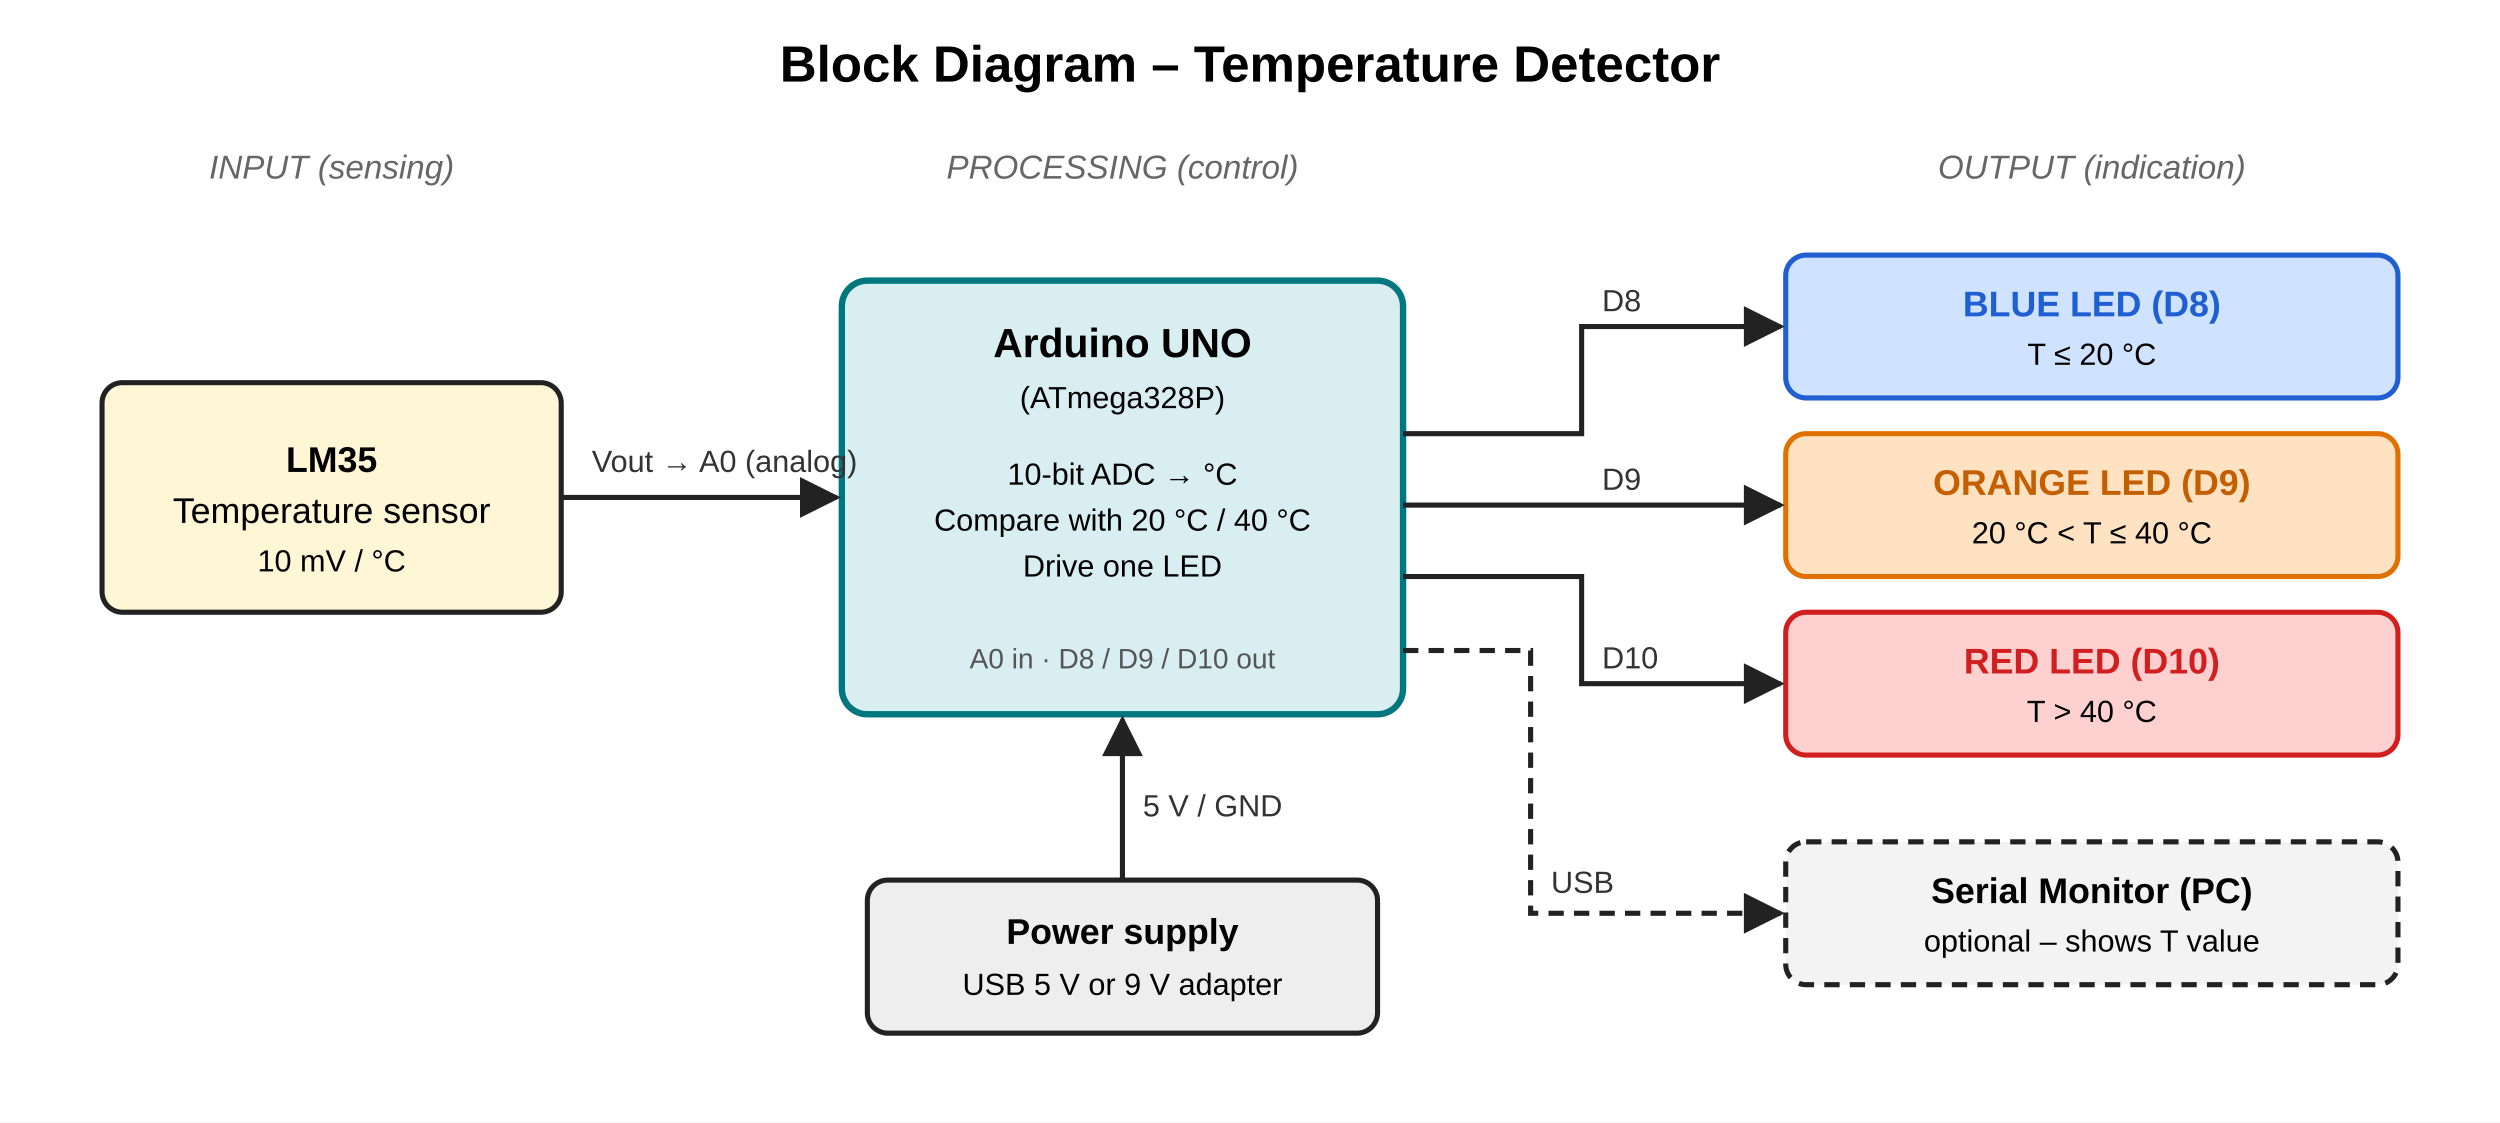
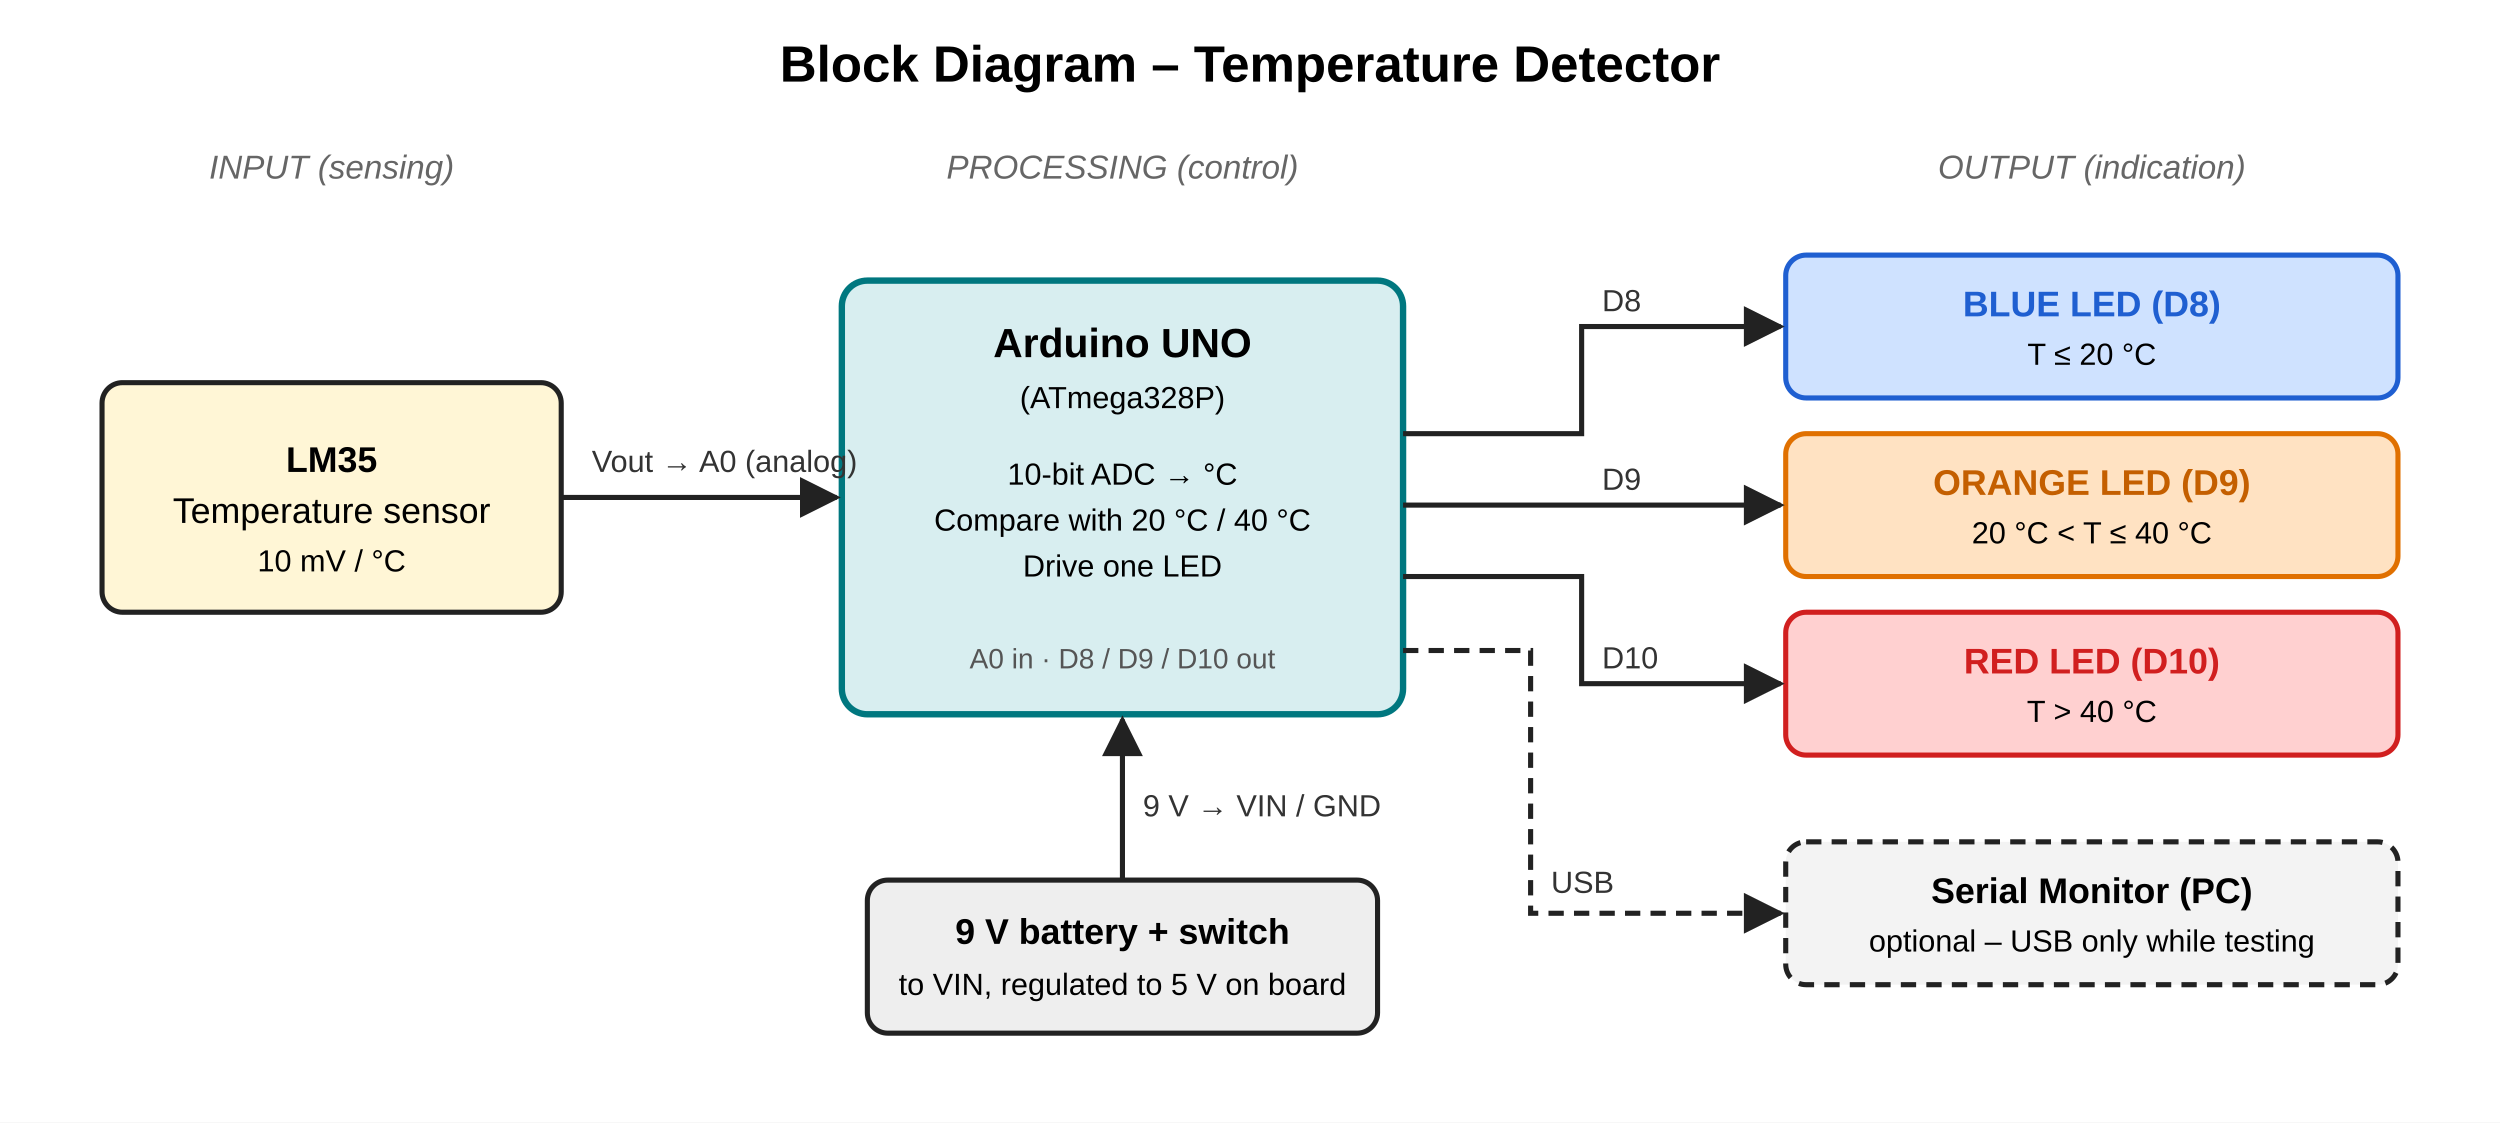
<svg xmlns="http://www.w3.org/2000/svg" width="980" height="440" viewBox="0 0 980 440" font-family="Arial, Helvetica, sans-serif" font-size="14">
  <defs>
    <marker id="a" viewBox="0 0 10 10" refX="9" refY="5" markerWidth="8" markerHeight="8" orient="auto">
      <path d="M0,0 L10,5 L0,10 z" fill="#222" />
    </marker>
  </defs>
  <rect width="980" height="440" fill="#fff" />
  <text x="490" y="32" text-anchor="middle" font-size="20" font-weight="bold">Block Diagram – Temperature Detector</text>
  <g font-size="13" fill="#666" font-style="italic" text-anchor="middle">
    <text x="130" y="70">INPUT (sensing)</text>
    <text x="440" y="70">PROCESSING (control)</text>
    <text x="820" y="70">OUTPUT (indication)</text>
  </g>
  <rect x="40" y="150" width="180" height="90" rx="8" fill="#fff6d6" stroke="#222" stroke-width="2" />
  <text x="130" y="185" text-anchor="middle" font-weight="bold">LM35</text>
  <text x="130" y="205" text-anchor="middle">Temperature sensor</text>
  <text x="130" y="224" text-anchor="middle" font-size="12">10 mV / °C</text>
  <rect x="340" y="345" width="200" height="60" rx="8" fill="#eee" stroke="#222" stroke-width="2" />
-   <text x="440" y="370" text-anchor="middle" font-weight="bold">Power supply</text>
-   <text x="440" y="390" text-anchor="middle" font-size="12">USB 5 V or 9 V adapter</text>
+   <text x="440" y="370" text-anchor="middle" font-weight="bold">9 V battery + switch</text>
+   <text x="440" y="390" text-anchor="middle" font-size="12">to VIN, regulated to 5 V on board</text>
  <rect x="330" y="110" width="220" height="170" rx="10" fill="#d8eef0" stroke="#00777f" stroke-width="2.5" />
  <text x="440" y="140" text-anchor="middle" font-weight="bold" font-size="16">Arduino UNO</text>
  <text x="440" y="160" text-anchor="middle" font-size="12">(ATmega328P)</text>
  <text x="440" y="190" text-anchor="middle" font-size="12">10-bit ADC → °C</text>
  <text x="440" y="208" text-anchor="middle" font-size="12">Compare with 20 °C / 40 °C</text>
  <text x="440" y="226" text-anchor="middle" font-size="12">Drive one LED</text>
  <text x="440" y="262" text-anchor="middle" font-size="11" fill="#555">A0 in · D8 / D9 / D10 out</text>
  <rect x="700" y="100" width="240" height="56" rx="8" fill="#cfe2ff" stroke="#1f5fd1" stroke-width="2" />
  <text x="820" y="124" text-anchor="middle" font-weight="bold" fill="#1f5fd1">BLUE LED (D8)</text>
  <text x="820" y="143" text-anchor="middle" font-size="12">T ≤ 20 °C</text>
  <rect x="700" y="170" width="240" height="56" rx="8" fill="#ffe2c2" stroke="#e07000" stroke-width="2" />
  <text x="820" y="194" text-anchor="middle" font-weight="bold" fill="#c45f00">ORANGE LED (D9)</text>
  <text x="820" y="213" text-anchor="middle" font-size="12">20 °C &lt; T ≤ 40 °C</text>
  <rect x="700" y="240" width="240" height="56" rx="8" fill="#ffd0d0" stroke="#d11f1f" stroke-width="2" />
  <text x="820" y="264" text-anchor="middle" font-weight="bold" fill="#d11f1f">RED LED (D10)</text>
  <text x="820" y="283" text-anchor="middle" font-size="12">T &gt; 40 °C</text>
  <rect x="700" y="330" width="240" height="56" rx="8" fill="#f3f3f3" stroke="#222" stroke-width="2" stroke-dasharray="6 4" />
  <text x="820" y="354" text-anchor="middle" font-weight="bold">Serial Monitor (PC)</text>
-   <text x="820" y="373" text-anchor="middle" font-size="12">optional – shows T value</text>
+   <text x="820" y="373" text-anchor="middle" font-size="12">optional – USB only while testing</text>
  <g stroke="#222" stroke-width="2" fill="none" marker-end="url(#a)">
    <line x1="220" y1="195" x2="328" y2="195" />
    <line x1="440" y1="345" x2="440" y2="282" />
    <polyline points="550,170 620,170 620,128 698,128" />
    <line x1="550" y1="198" x2="698" y2="198" />
    <polyline points="550,226 620,226 620,268 698,268" />
    <polyline points="550,255 600,255 600,358 698,358" stroke-dasharray="6 4" />
  </g>
  <g font-size="12" fill="#333">
    <text x="232" y="185">Vout → A0 (analog)</text>
-     <text x="448" y="320">5 V / GND</text>
+     <text x="448" y="320">9 V → VIN / GND</text>
    <text x="628" y="122">D8</text>
    <text x="628" y="192">D9</text>
    <text x="628" y="262">D10</text>
    <text x="608" y="350">USB</text>
  </g>
</svg>
